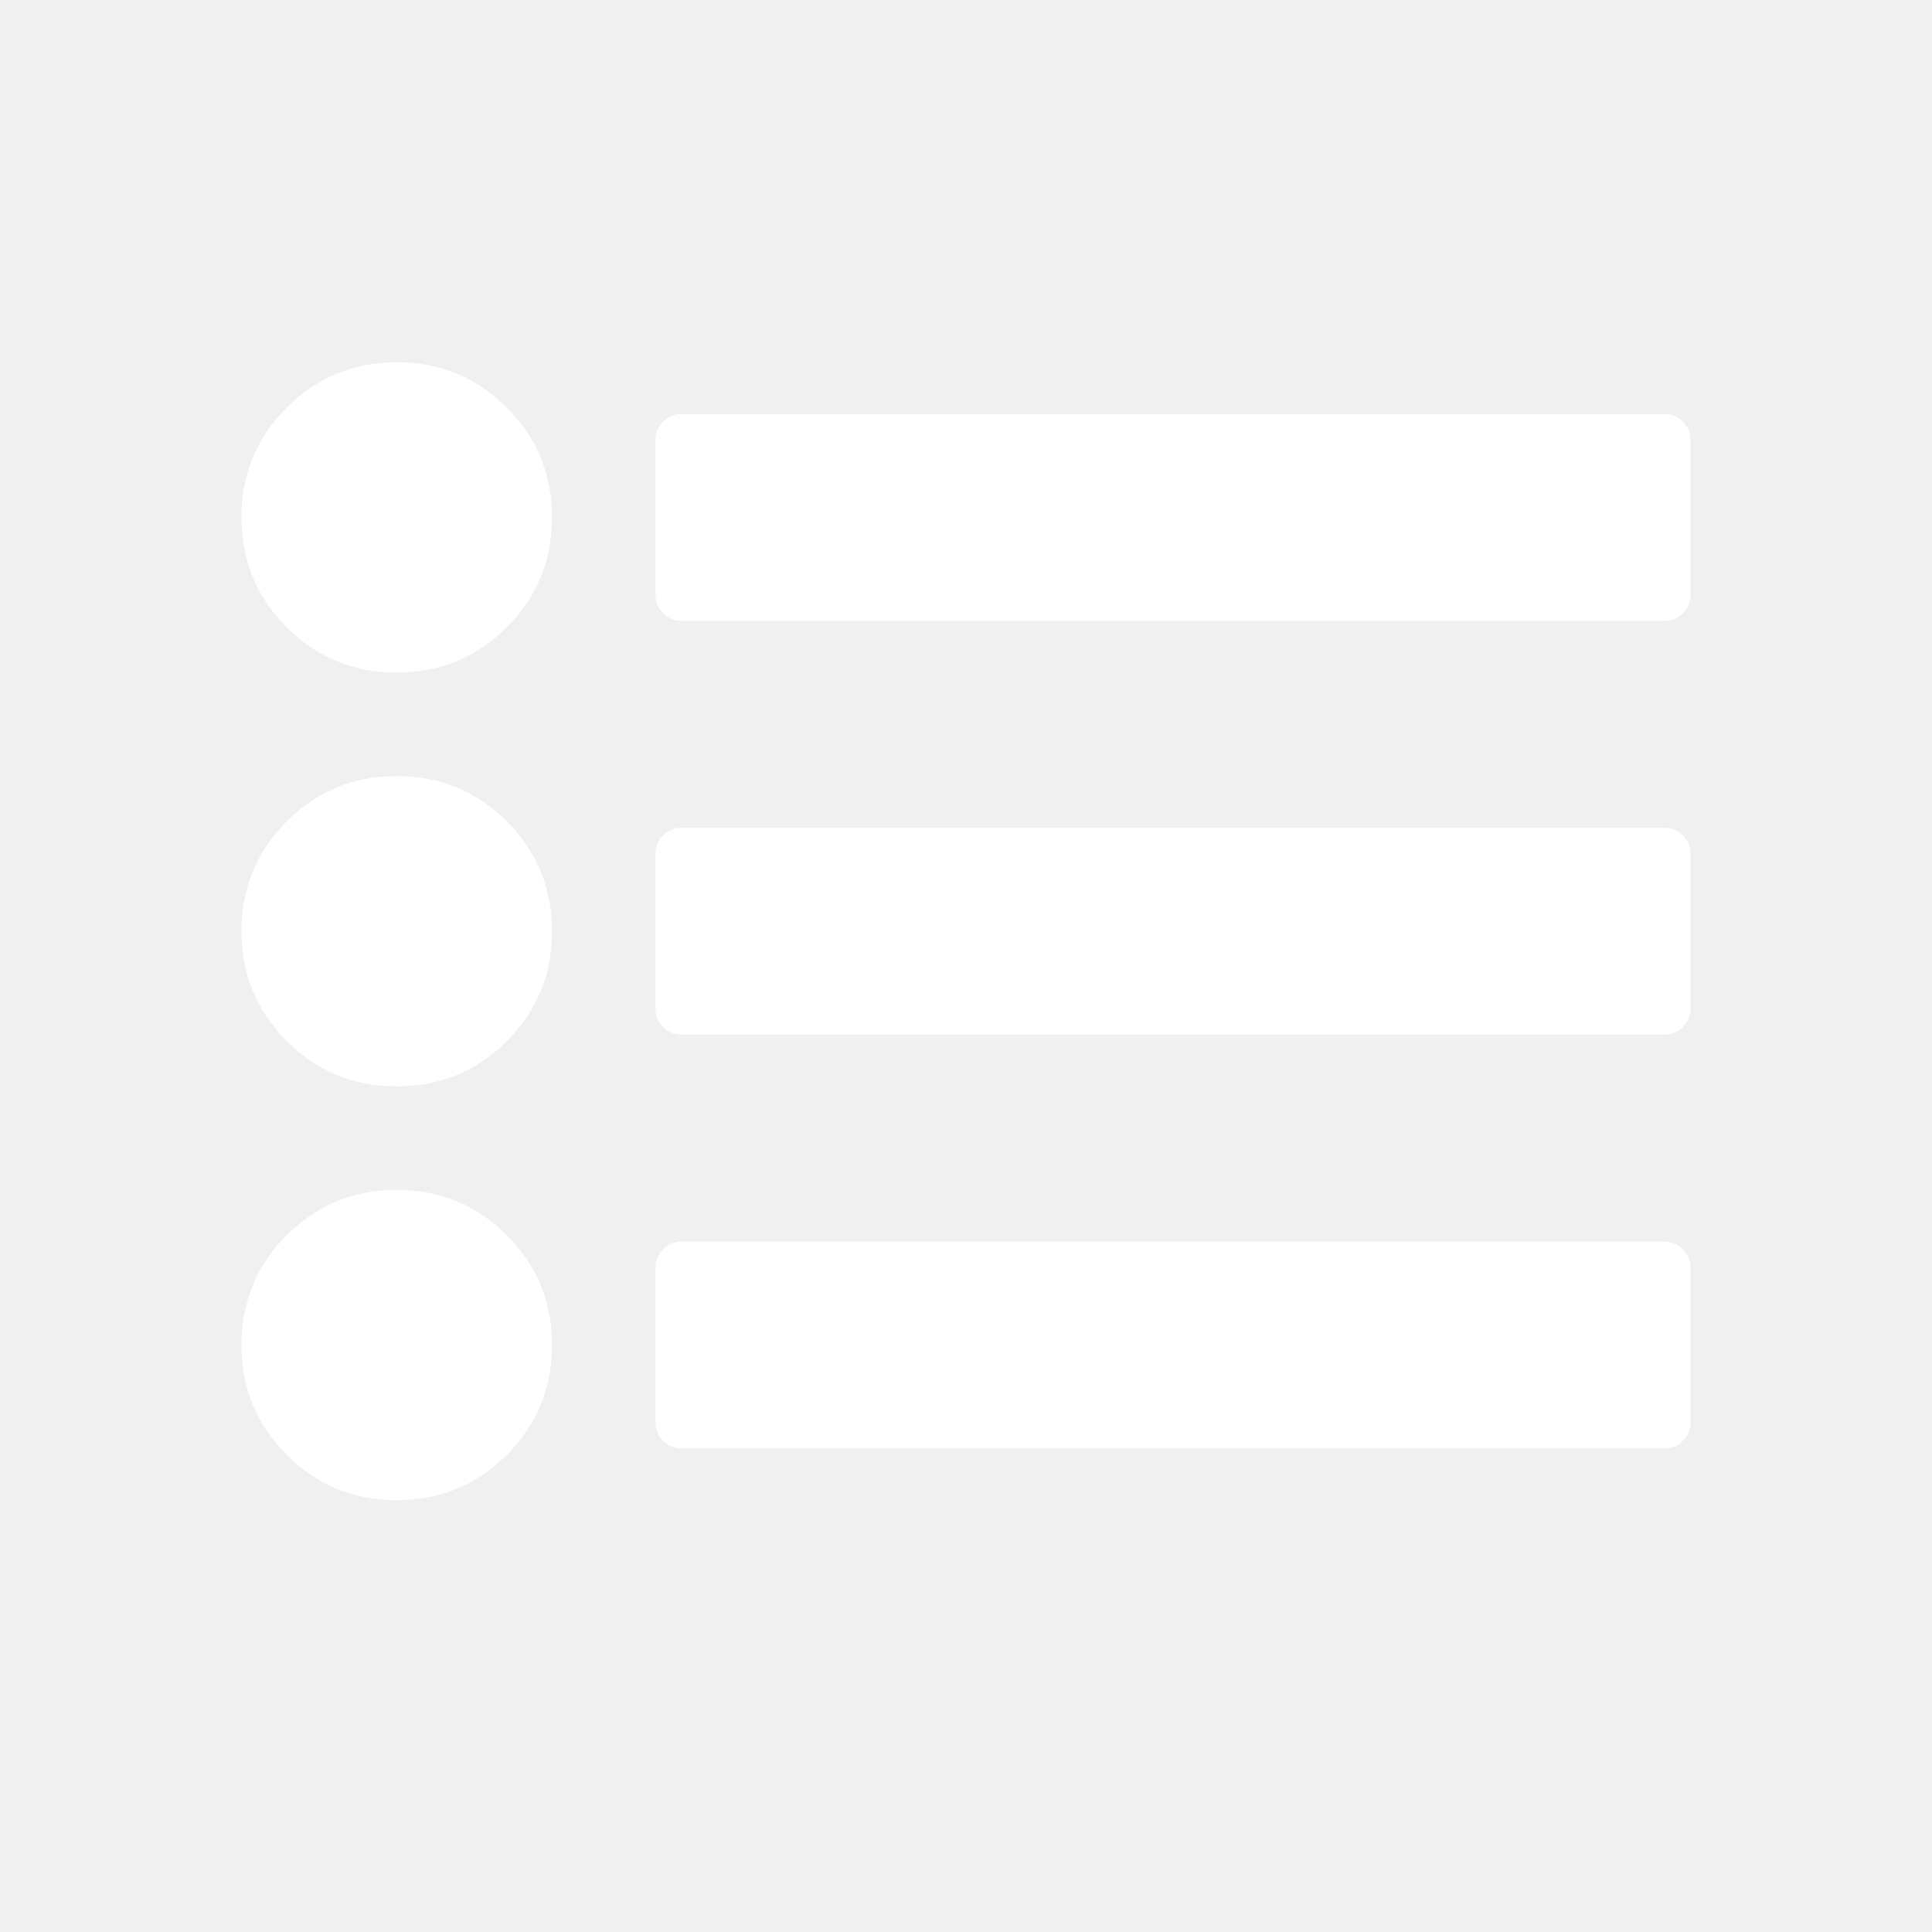
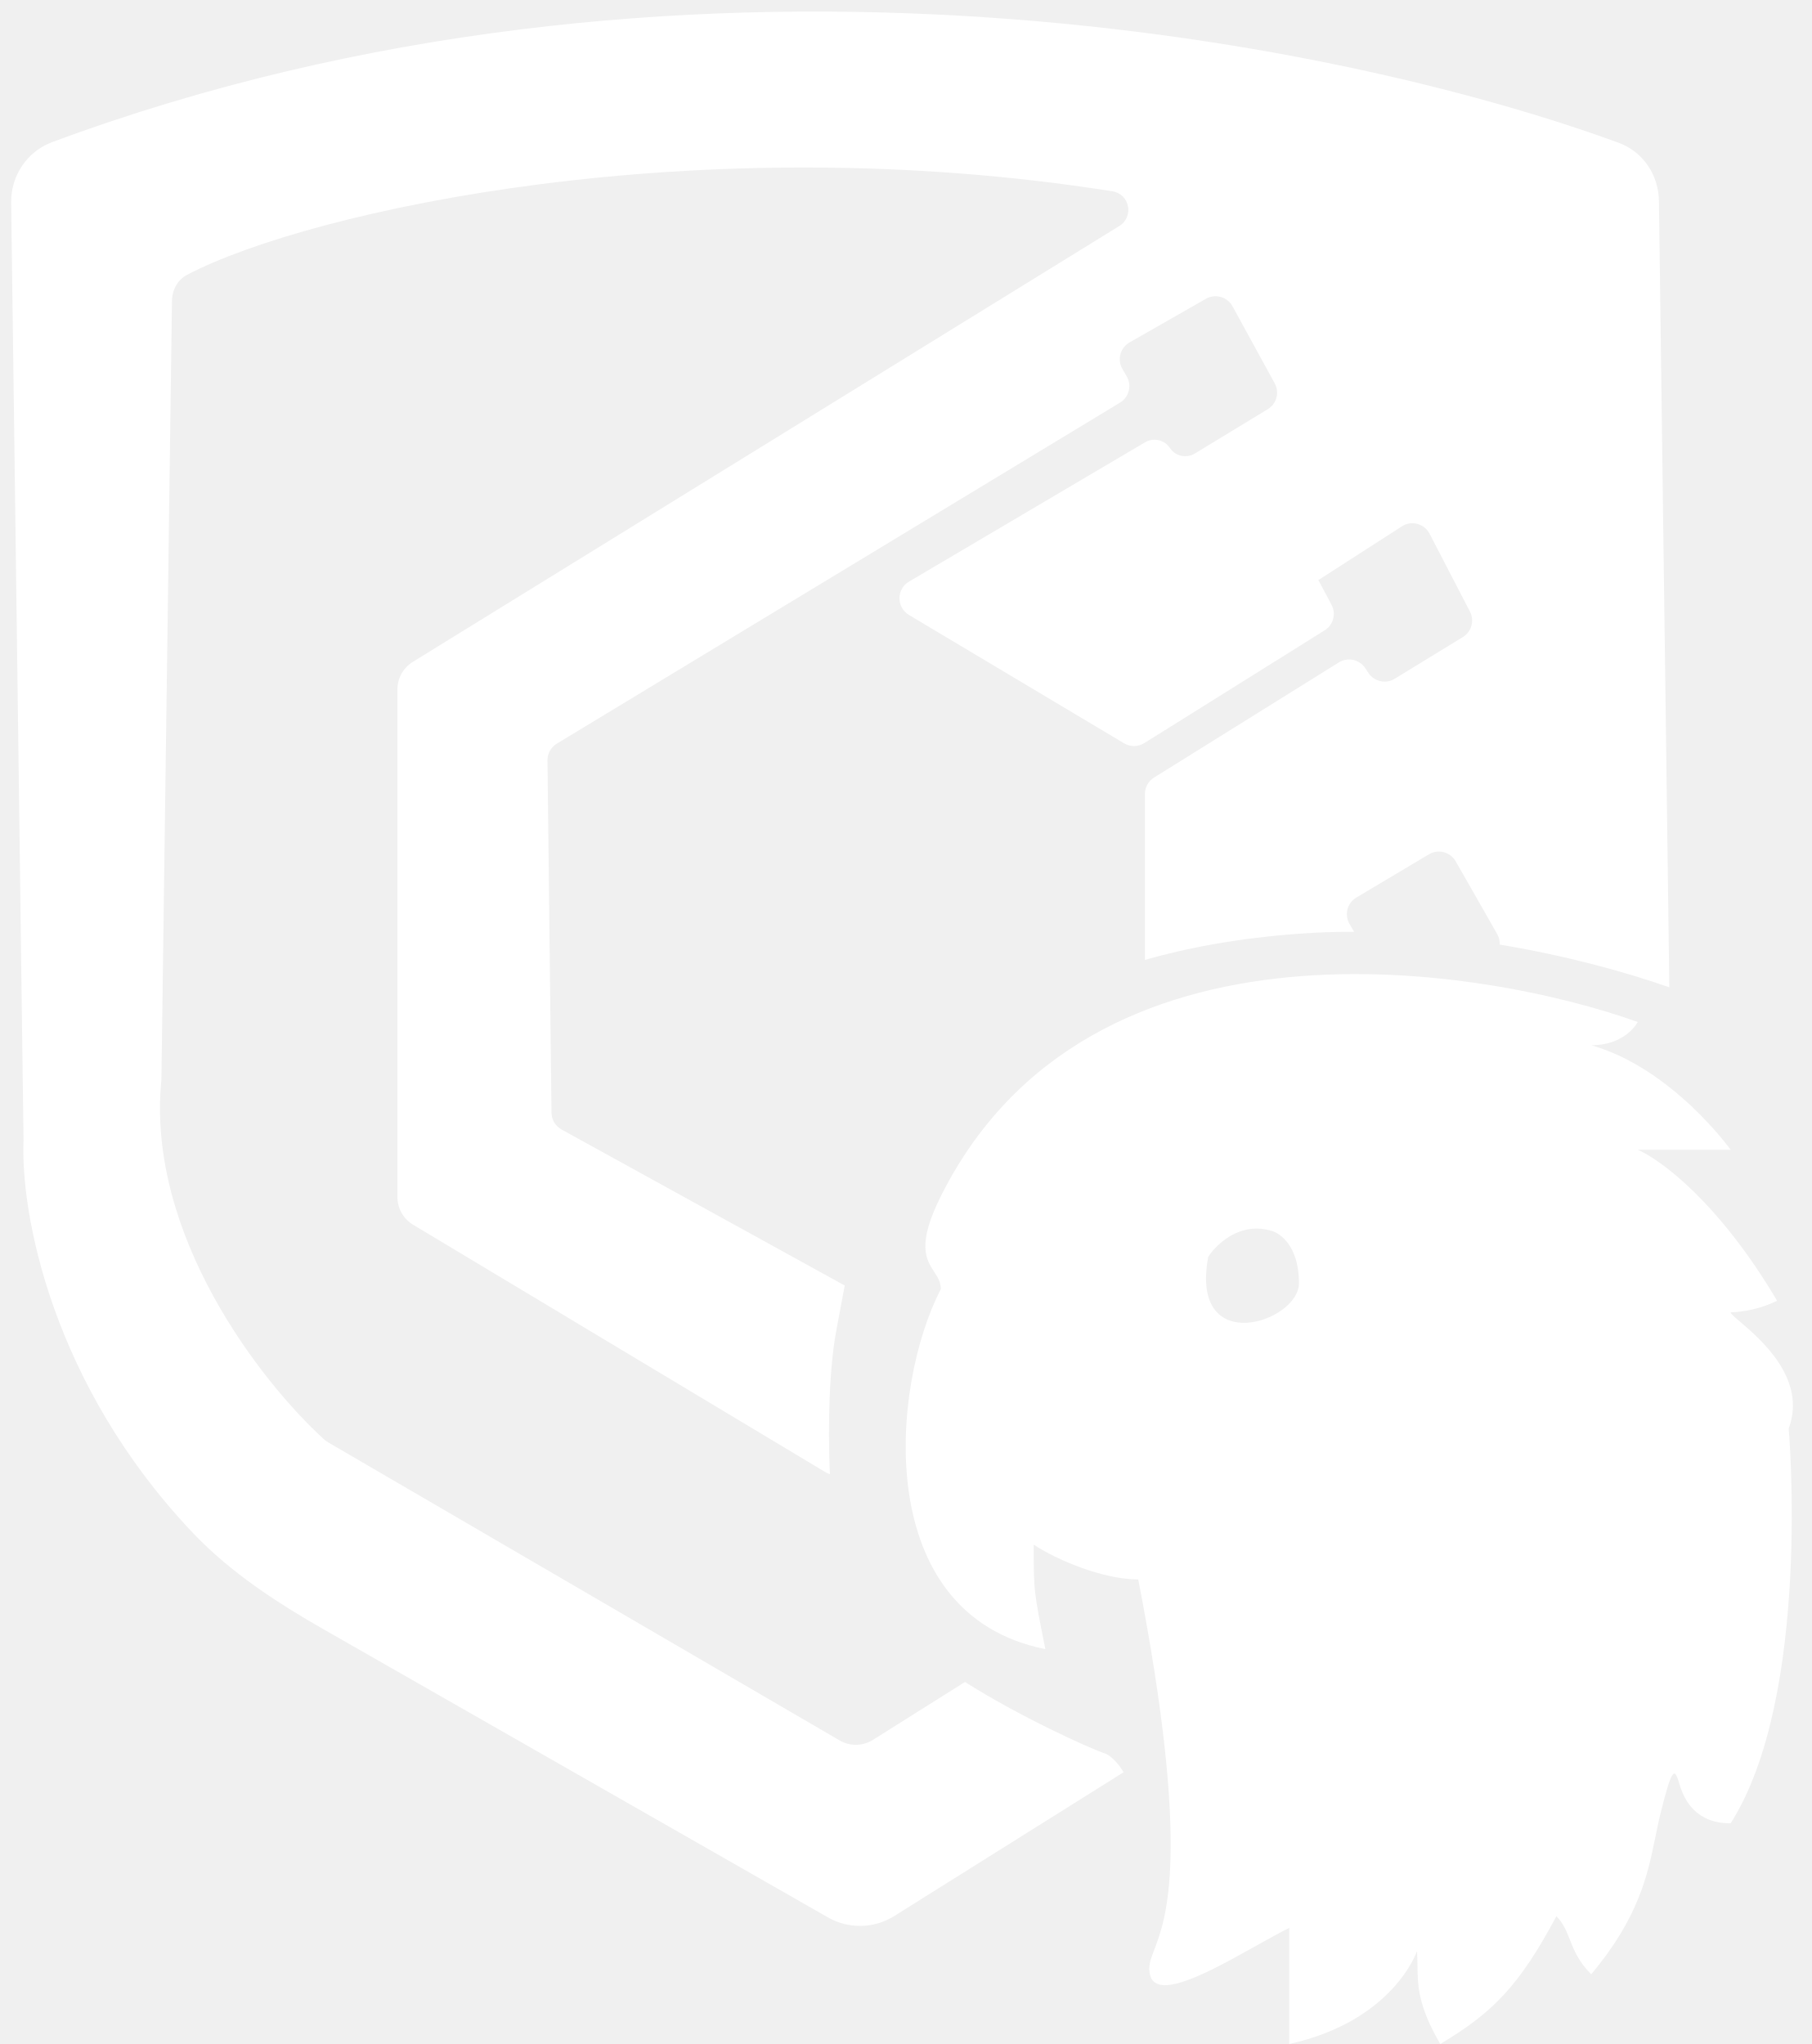
- <svg xmlns="http://www.w3.org/2000/svg" width="32px" height="32px" viewBox="0 0 32 32" version="1.1">
-   <defs />
-   <g id="Page-1" stroke="none" stroke-width="1" fill="none" fill-rule="evenodd">
-     <g id="dep" transform="translate(4, 6)" fill="#ffffff">
-       <g id="Page-1">
-         <path d="M5.143,16.278 C5.143,16.992 4.893,17.599 4.393,18.098 C3.893,18.598 3.286,18.848 2.571,18.848 C1.857,18.848 1.25,18.598 0.75,18.098 C0.25,17.599 0,16.992 0,16.278 C0,15.564 0.25,14.957 0.75,14.457 C1.25,13.958 1.857,13.708 2.571,13.708 C3.286,13.708 3.893,13.958 4.393,14.457 C4.893,14.957 5.143,15.564 5.143,16.278 L5.143,16.278 L5.143,16.278 Z M5.143,9.424 C5.143,10.138 4.893,10.745 4.393,11.245 C3.893,11.744 3.286,11.994 2.571,11.994 C1.857,11.994 1.25,11.744 0.75,11.245 C0.25,10.745 0,10.138 0,9.424 C0,8.71 0.25,8.103 0.75,7.603 C1.25,7.104 1.857,6.854 2.571,6.854 C3.286,6.854 3.893,7.104 4.393,7.603 C4.893,8.103 5.143,8.71 5.143,9.424 L5.143,9.424 L5.143,9.424 Z M24,14.993 L24,17.563 C24,17.679 23.958,17.779 23.873,17.864 C23.788,17.949 23.688,17.991 23.571,17.991 L7.286,17.991 C7.17,17.991 7.069,17.949 6.984,17.864 C6.9,17.779 6.857,17.679 6.857,17.563 L6.857,14.993 C6.857,14.877 6.9,14.776 6.984,14.692 C7.069,14.607 7.17,14.564 7.286,14.564 L23.571,14.564 C23.688,14.564 23.788,14.607 23.873,14.692 C23.958,14.776 24,14.877 24,14.993 L24,14.993 L24,14.993 Z M5.143,2.57 C5.143,3.284 4.893,3.891 4.393,4.391 C3.893,4.89 3.286,5.14 2.571,5.14 C1.857,5.14 1.25,4.89 0.75,4.391 C0.25,3.891 0,3.284 0,2.57 C0,1.856 0.25,1.249 0.75,0.75 C1.25,0.25 1.857,0 2.571,0 C3.286,0 3.893,0.25 4.393,0.75 C4.893,1.249 5.143,1.856 5.143,2.57 L5.143,2.57 L5.143,2.57 Z M24,8.139 L24,10.709 C24,10.825 23.958,10.926 23.873,11.01 C23.788,11.095 23.688,11.137 23.571,11.137 L7.286,11.137 C7.17,11.137 7.069,11.095 6.984,11.01 C6.9,10.926 6.857,10.825 6.857,10.709 L6.857,8.139 C6.857,8.023 6.9,7.922 6.984,7.838 C7.069,7.753 7.17,7.711 7.286,7.711 L23.571,7.711 C23.688,7.711 23.788,7.753 23.873,7.838 C23.958,7.922 24,8.023 24,8.139 L24,8.139 L24,8.139 Z M24,1.285 L24,3.855 C24,3.971 23.958,4.072 23.873,4.156 C23.788,4.241 23.688,4.284 23.571,4.284 L7.286,4.284 C7.17,4.284 7.069,4.241 6.984,4.156 C6.9,4.072 6.857,3.971 6.857,3.855 L6.857,1.285 C6.857,1.169 6.9,1.069 6.984,0.984 C7.069,0.899 7.17,0.857 7.286,0.857 L23.571,0.857 C23.688,0.857 23.788,0.899 23.873,0.984 C23.958,1.069 24,1.169 24,1.285 L24,1.285 L24,1.285 Z" id="Shape" />
-       </g>
-     </g>
-   </g>
+ <svg xmlns="http://www.w3.org/2000/svg" width="78" height="88" viewBox="0 0 78 88" fill="none">
+   <path fill-rule="evenodd" clip-rule="evenodd" d="M71.861 42.506L71.414 8.649C71.399 7.533 70.731 6.533 69.683 6.149C57.212 1.58 29.116 -3.859 2.243 6.12C1.163 6.521 0.466 7.568 0.481 8.719L1.013 49.076C0.875 52.258 2.238 59.598 8.293 65.985C9.929 67.707 11.916 68.997 13.954 70.16L35.641 82.549C36.531 83.058 37.628 83.035 38.496 82.491L48.367 76.301C48.032 75.715 47.628 75.514 47.628 75.514C46.928 75.292 43.846 73.879 41.541 72.414L37.581 74.905C37.143 75.18 36.588 75.19 36.142 74.929L14.152 62.113C14.071 62.065 13.997 62.012 13.928 61.949C11.259 59.513 6.285 53.173 6.948 46.496L7.403 12.952C7.409 12.482 7.645 12.045 8.062 11.827C13.375 9.05 30.034 5.404 47.886 8.236C48.638 8.356 48.825 9.336 48.176 9.736L17.768 28.498C17.358 28.751 17.108 29.199 17.108 29.681V51.537C17.108 52.025 17.365 52.477 17.783 52.728L35.498 63.36C35.571 63.404 35.647 63.441 35.725 63.47C35.63 61.264 35.703 58.871 36.004 57.269C36.048 57.036 36.092 56.798 36.137 56.557C36.211 56.162 36.286 55.757 36.364 55.346L24.173 48.628C23.91 48.483 23.745 48.208 23.741 47.908L23.568 32.739C23.564 32.444 23.717 32.169 23.97 32.016L48.214 17.335C48.604 17.099 48.732 16.594 48.502 16.201L48.319 15.888C48.084 15.488 48.222 14.973 48.624 14.743L51.912 12.864C52.317 12.632 52.833 12.778 53.057 13.187L54.874 16.504C55.089 16.895 54.957 17.385 54.576 17.617L51.435 19.526C51.071 19.747 50.596 19.641 50.361 19.286C50.127 18.934 49.659 18.827 49.295 19.041L39.131 25.04C38.586 25.361 38.584 26.149 39.127 26.474L48.391 32.002C48.66 32.162 48.995 32.158 49.26 31.993L57.026 27.136C57.397 26.904 57.526 26.424 57.32 26.038L56.763 24.992C56.758 24.983 56.747 24.979 56.738 24.984L60.35 22.66C60.763 22.394 61.315 22.541 61.541 22.978L63.279 26.332C63.48 26.72 63.347 27.198 62.974 27.427L60.039 29.223C59.655 29.458 59.154 29.346 58.907 28.97L58.774 28.768C58.525 28.39 58.02 28.279 57.636 28.518L49.678 33.478C49.434 33.63 49.286 33.898 49.286 34.186V41.327C51.137 40.797 53.321 40.391 55.913 40.199C56.703 40.14 57.498 40.114 58.292 40.117C58.287 40.108 58.282 40.099 58.277 40.09L58.095 39.779C57.864 39.384 57.994 38.876 58.388 38.642L61.514 36.78C61.915 36.542 62.433 36.678 62.665 37.083L64.45 40.21C64.532 40.354 64.567 40.512 64.558 40.667C67.366 41.131 69.913 41.826 71.861 42.506Z" fill="white" />
+   <path fill-rule="evenodd" clip-rule="evenodd" d="M70.501 44C64.001 41.667 46.91 38.692 40.501 51.5C39.455 53.59 39.868 54.224 40.214 54.755C40.364 54.986 40.502 55.197 40.501 55.5C38.334 59.667 37.5 69.5 45 71C44.5 68.5 44.5 68.5 44.5 66.5C45.5 67.167 47.5 68 49 68C51.279 79.772 50.199 82.603 49.689 83.942C49.527 84.365 49.423 84.639 49.5 85C49.754 86.186 52.108 84.871 54.07 83.774C54.59 83.484 55.081 83.209 55.5 83V88C60 87 61 84 61 84C61.014 84.216 61.016 84.419 61.019 84.62C61.032 85.514 61.044 86.35 62 88C64.321 86.619 65.426 85.435 67 82.5C67.3 82.8 67.431 83.133 67.576 83.5C67.752 83.95 67.95 84.45 68.5 85C70.553 82.537 70.92 80.748 71.263 79.079C71.337 78.716 71.41 78.358 71.5 78C72 76 72.096 76.129 72.298 76.814C72.5 77.5 73 78.5 74.5 78.5C78 73 77 61.5 77 61.5C77.797 59.368 75.785 57.653 74.897 56.895C74.655 56.689 74.496 56.553 74.5 56.5C74.5 56.5 75.5 56.5 76.5 56C74.003 51.777 71.5 49.933 70.501 49.5H74.5C74.5 49.5 72 46 68.5 45C70 45 70.501 44 70.501 44ZM52.008 54.129C52.023 54.044 53.125 52.454 54.801 53.012C55.036 53.091 55.918 53.571 55.918 55.247C55.918 56.922 51.216 58.483 52.008 54.129Z" fill="white" />
</svg>
